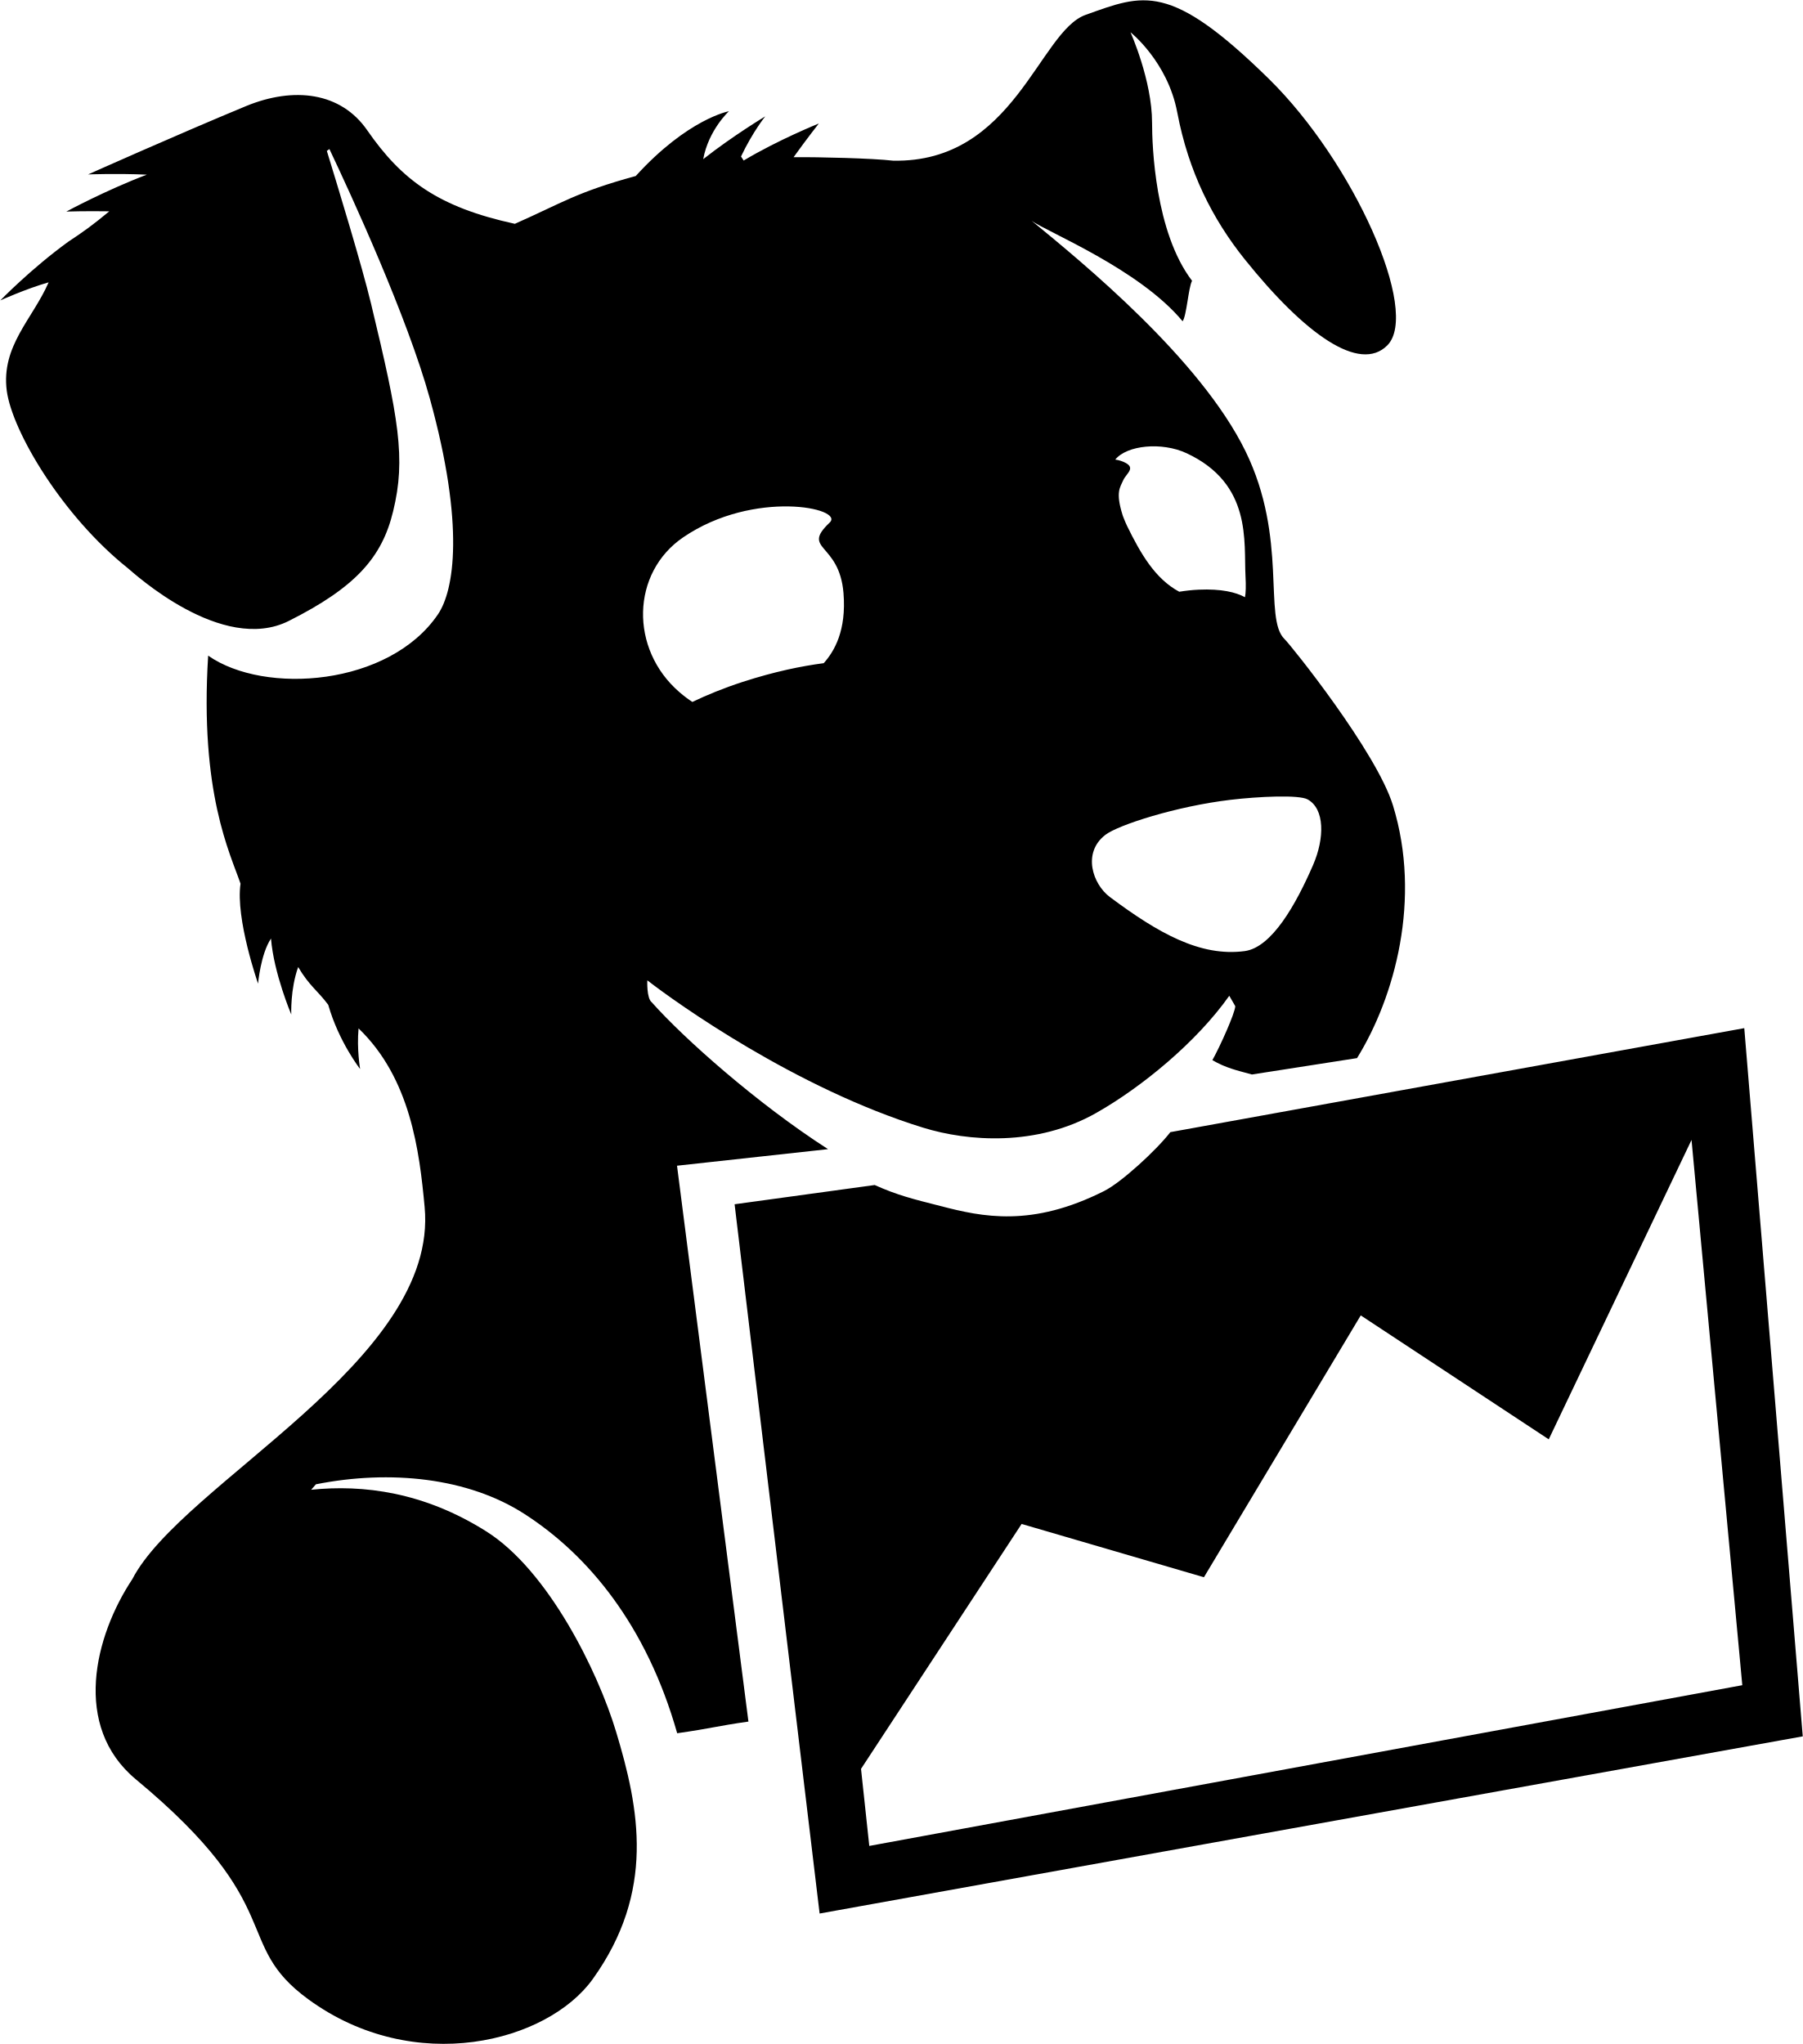
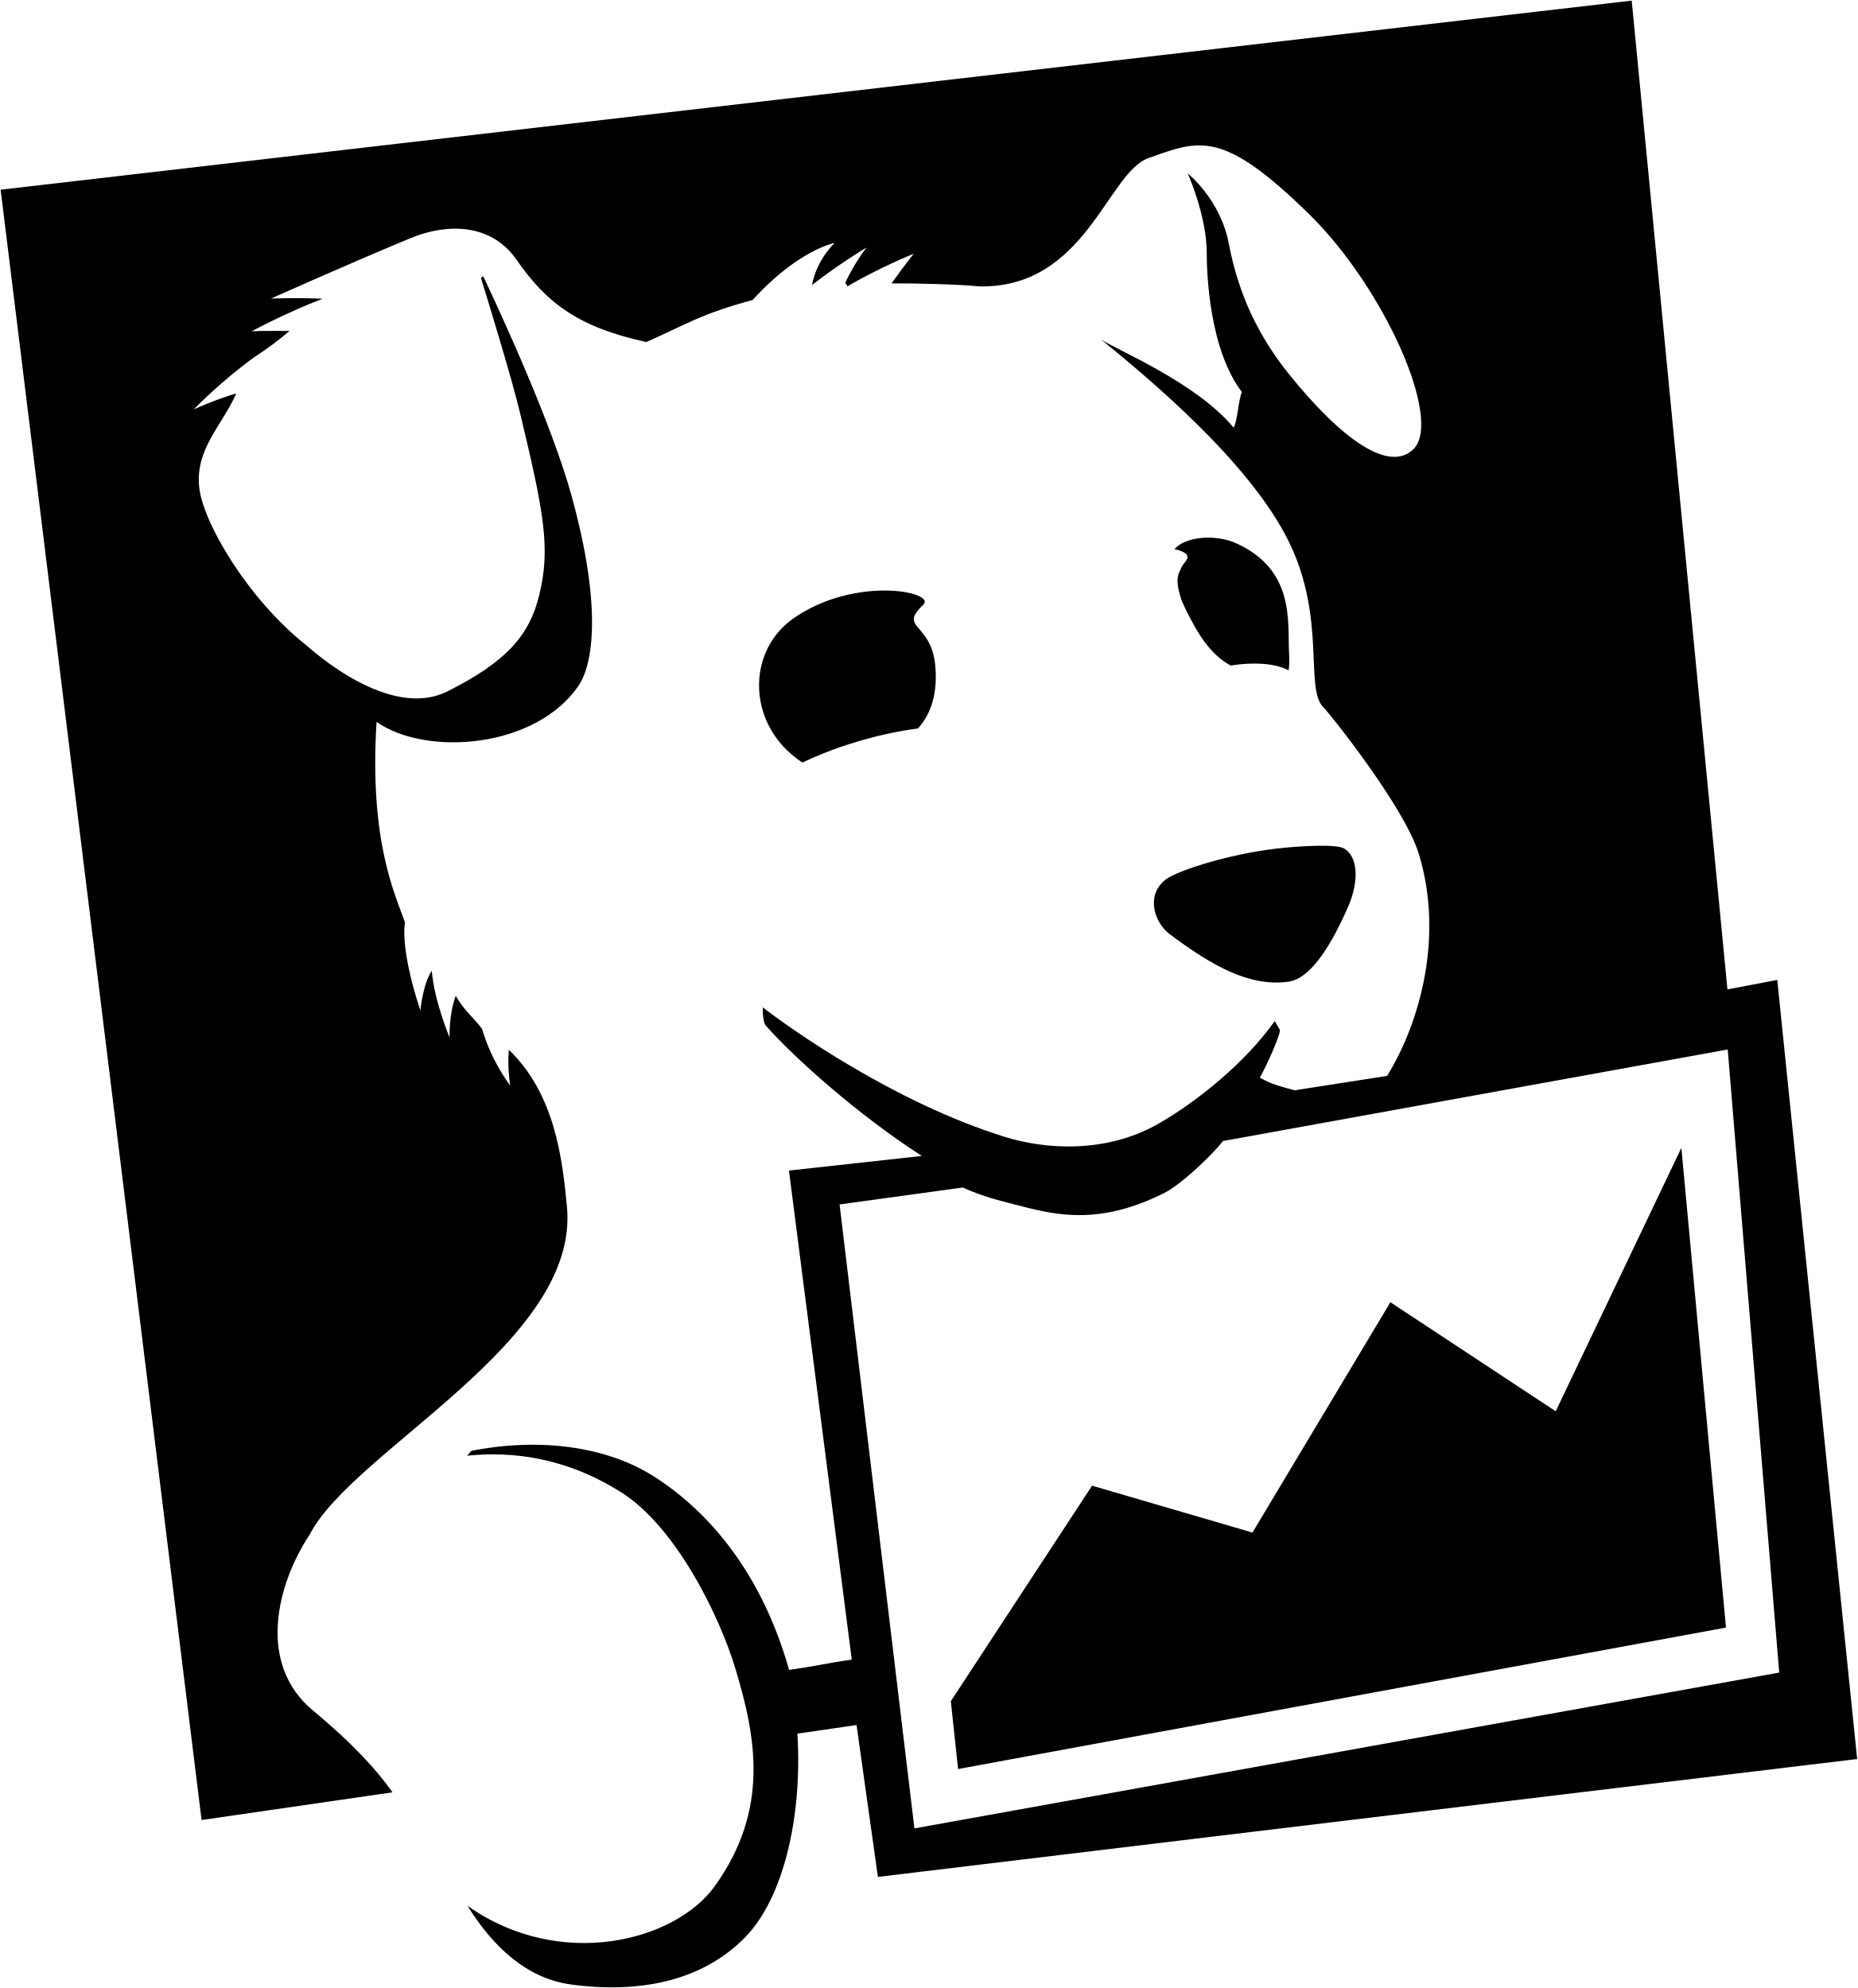
- <svg xmlns="http://www.w3.org/2000/svg" version="1.2" baseProfile="tiny-ps" viewBox="0 0 1412 1601" width="1412" height="1601">
-   <style>
- 		tspan { white-space:pre }
- 		.shp0 { fill: none } 
- 	</style>
-   <g id="Layer">
-     <path id="Layer" class="shp0" d="M1035.3 865.32C1035.32 865.32 1035.32 865.29 1035.32 865.29L1035.3 865.29L1035.3 865.32Z" />
-   </g>
-   <g id="Layer">
-     <path id="Layer" fill-rule="evenodd" class="shp1" d="M530.23 913.07L586.16 1348.46C561.34 1351.96 557.49 1353.74 530.36 1357.59C506.41 1273.08 460.66 1217.92 410.64 1185.77C366.57 1157.4 305.69 1151.03 247.43 1162.6L243.68 1166.89C284.17 1162.68 331.98 1168.54 381.13 1199.67C429.27 1230.12 468.17 1308.83 482.45 1356.22C500.77 1416.79 513.46 1481.56 464.16 1550.24C428.74 1599.52 324.7 1626.67 241.59 1566.08C181 1521.9 227.49 1494.22 106.42 1393.72C56.36 1352.11 74.04 1281.5 103.63 1236.9C142.63 1161.56 343.96 1065.83 332.56 945.37C328.5 901.6 321.5 844.59 280.82 805.51C279.33 821.75 282.04 837.33 282.04 837.33C282.04 837.33 265.37 816.12 257.07 787.04C248.75 775.85 242.31 772.33 233.53 757.46C227.28 774.69 228.12 794.63 228.12 794.63C228.12 794.63 214.42 762.33 212.24 735.13C204.12 747.31 202.11 770.45 202.11 770.45C202.11 770.45 184.32 719.58 188.38 692.17C180.26 668.32 156.26 621.03 163.03 513.55C207.41 544.58 304.96 537.2 342.99 481.2C355.6 462.66 364.23 412.01 336.65 312.2C318.99 248.21 275.14 152.91 257.99 116.75L255.98 118.2C264.94 147.38 283.54 208.4 290.64 238.03C312.24 327.83 318.02 359.06 307.9 400.44C299.27 436.5 278.64 459.97 226.24 486.33C173.87 512.72 104.34 448.47 99.98 444.92C49.1 404.35 9.67 338.25 5.3 306.13C0.74 270.97 25.58 249.86 38.09 221.14C20.2 226.24 0.23 235.32 0.23 235.32C0.23 235.32 24.05 210.68 53.46 189.34C65.67 181.28 72.75 176.18 85.59 165.52C67.01 165.21 51.94 165.72 51.94 165.72C51.94 165.72 82.87 148.98 115 136.8C91.5 135.76 69.02 136.62 69.02 136.62C69.02 136.62 138.17 105.69 192.77 83.06C230.3 67.66 266.94 72.2 287.57 101.99C314.6 140.98 343.04 162.2 403.23 175.31C440.26 158.92 451.45 150.55 497.91 137.86C538.81 92.93 570.91 87.12 570.91 87.12C570.91 87.12 554.98 101.68 550.74 124.67C573.93 106.4 599.33 91.15 599.33 91.15C599.33 91.15 589.49 103.31 580.35 122.59L582.43 125.74C609.51 109.5 641.3 96.73 641.3 96.73C641.3 96.73 632.19 108.25 621.53 123.12C641.96 122.94 683.32 123.98 699.38 125.84C794.16 127.87 813.83 24.6 850.19 11.66C895.74 -4.63 916.09 -14.45 993.76 61.77C1060.34 127.16 1112.41 244.3 1086.56 270.48C1064.91 292.31 1022.15 262.04 974.8 203.05C949.79 171.79 930.86 134.84 921.97 87.88C914.46 48.27 885.38 25.26 885.38 25.26C885.38 25.26 902.28 62.89 902.28 96.07C902.28 114.17 904.57 181.91 933.6 219.94C930.68 225.47 929.36 247.4 926.19 251.63C892.36 210.78 819.76 181.55 807.96 172.93C847.96 205.73 940.07 281.12 975.44 353.4C1008.91 421.73 989.17 484.4 1006.07 500.61C1010.89 505.21 1078.06 588.86 1090.95 630.87C1113.5 704.13 1092.34 781.08 1062.81 828.78L980.49 841.62C968.44 838.29 960.34 836.62 949.51 830.38C955.47 819.8 967.27 793.51 967.45 788.11L962.75 779.96C937.12 816.27 894.21 851.51 858.54 871.74C811.87 898.2 758.05 894.11 723.01 883.28C623.64 852.63 529.63 785.49 506.97 767.86C506.97 767.86 506.28 781.94 510.49 785.11C535.59 813.38 593.01 864.45 648.51 900.1L530.23 913.07ZM869.19 702.58C906.88 730.72 939.89 749.57 974.75 744.97C996.12 742.18 1015.02 708.29 1028.37 677.56C1037.53 656.42 1037.53 633.56 1024.13 626.16C1017.38 622.38 985.77 623.85 963.59 626.49C921.34 631.51 875.69 646.17 865.67 653.94C847.5 667.99 855.75 692.48 869.19 702.58ZM873.46 359.97C875.11 360.25 876.6 360.53 877.77 360.96C891.5 365.71 882.21 370.43 879.72 376.11C877.31 381.69 873.48 385.32 879.19 403.41C879.32 403.77 879.42 404.1 879.55 404.48C879.83 405.16 880.18 406.02 880.46 406.79C881.15 408.51 881.88 410.24 882.82 412.19C893.22 433.38 904.57 453.32 923.57 463.49C928.47 462.71 933.57 462.1 938.8 461.87C956.66 461.08 967.9 463.9 975.06 467.78C975.72 464.18 975.87 459 975.46 451.31C974.04 424.55 980.79 378.95 929.28 354.98C909.82 345.94 882.54 348.71 873.46 359.97ZM532.09 542.12C535.97 545.47 539.24 547.83 542.24 549.81C553.61 544.38 566.65 538.98 581.59 534.13C606.87 525.93 627.88 521.7 645.13 519.44C653.38 510.2 663.02 493.97 660.61 464.53C657.34 424.55 627.04 430.97 649.8 409.3C661.75 397.96 590.45 383.11 535.11 420.84C494.3 448.65 493.01 508.33 532.09 542.12ZM1411.89 1360.03L641.91 1498.81L575.33 943.26L685.05 928.19C702.76 936.16 715.12 939.2 736.43 944.6C769.55 953.23 807.94 961.48 864.7 932.91C877.92 926.34 905.48 901.17 916.59 886.78L1366.09 805.31L1411.89 1360.03ZM1364.54 1319.96L1324.78 892.87L1212.95 1127.39L1065.72 1030.31L942.91 1235.4L800.12 1193.66L674.34 1385.5L680.81 1445.86L1364.54 1319.96Z" />
-   </g>
+ <svg xmlns="http://www.w3.org/2000/svg" viewBox="0 0 800.55 856.85">
+   <path fill-rule="evenodd" clip-rule="evenodd" d="M670.38,608.27l-71.24-46.99l-59.43,99.27l-69.12-20.21l-60.86,92.89l3.12,29.24l330.9-60.97l-19.22-206.75L670.38,608.27z M361.79,519.13l53.09-7.3c8.59,3.86,14.57,5.33,24.87,7.95c16.04,4.18,34.61,8.19,62.11-5.67c6.4-3.17,19.73-15.36,25.12-22.31l217.52-39.46l22.19,268.56l-372.65,67.16L361.79,519.13z M765.85,422.36l-21.47,4.09L703.13,0.27L0.27,81.77l86.59,702.68l82.27-11.94c-6.57-9.38-16.8-20.73-34.27-35.26c-24.23-20.13-15.66-54.32-1.37-75.91c18.91-36.48,116.34-82.84,110.82-141.15c-1.98-21.2-5.35-48.8-25.03-67.71c-0.74,7.85,0.59,15.41,0.59,15.41s-8.08-10.31-12.11-24.37c-4-5.39-7.14-7.11-11.39-14.31c-3.03,8.33-2.63,17.99-2.63,17.99s-6.61-15.62-7.68-28.8c-3.92,5.9-4.91,17.11-4.91,17.11s-8.59-24.62-6.63-37.88c-3.92-11.54-15.54-34.44-12.25-86.49c21.45,15.03,68.67,11.46,87.07-15.66c6.11-8.98,10.29-33.5-3.05-81.81c-8.57-30.98-29.79-77.11-38.06-94.61l-0.99,0.71c4.36,14.1,13.35,43.66,16.8,57.99c10.44,43.47,13.24,58.6,8.34,78.64c-4.17,17.42-14.17,28.82-39.52,41.56c-25.35,12.78-58.99-18.32-61.12-20.04c-24.63-19.62-43.68-51.63-45.81-67.18c-2.21-17.02,9.81-27.24,15.87-41.16c-8.67,2.48-18.34,6.88-18.34,6.88s11.54-11.94,25.77-22.27c5.89-3.9,9.35-6.38,15.56-11.54c-8.99-0.15-16.29,0.11-16.29,0.11s14.99-8.1,30.53-14c-11.37-0.5-22.25-0.08-22.25-0.08s33.45-14.96,59.87-25.94c18.17-7.45,35.92-5.25,45.89,9.17c13.09,18.89,26.84,29.15,55.98,35.51c17.89-7.93,23.33-12.01,45.81-18.13c19.79-21.76,35.33-24.58,35.33-24.58s-7.71,7.07-9.77,18.18c11.22-8.84,23.52-16.22,23.52-16.22s-4.76,5.88-9.2,15.22l1.03,1.53c13.09-7.85,28.48-14.04,28.48-14.04s-4.4,5.56-9.56,12.76c9.87-0.08,29.89,0.42,37.66,1.3c45.87,1.01,55.39-48.99,72.99-55.26c22.04-7.87,31.89-12.63,69.45,24.26c32.23,31.67,57.41,88.36,44.91,101.06c-10.48,10.54-31.16-4.11-54.08-32.68c-12.11-15.13-21.27-33.01-25.56-55.74c-3.62-19.18-17.71-30.31-17.71-30.31S520,92.95,520,109.01c0,8.77,1.1,41.56,15.16,59.96c-1.39,2.69-2.04,13.31-3.58,15.34c-16.36-19.77-51.49-33.92-57.22-38.09c19.39,15.89,63.96,52.39,81.08,87.37c16.19,33.08,6.65,63.4,14.84,71.25c2.33,2.25,34.82,42.73,41.07,63.07c10.9,35.45,0.65,72.7-13.62,95.81l-39.85,6.21c-5.83-1.62-9.76-2.43-14.99-5.46c2.88-5.1,8.61-17.82,8.67-20.44l-2.25-3.95c-12.4,17.57-33.18,34.63-50.44,44.43c-22.59,12.8-48.63,10.83-65.58,5.58c-48.11-14.84-93.6-47.35-104.57-55.89c0,0-0.34,6.82,1.73,8.35c12.13,13.68,39.92,38.43,66.78,55.68l-57.26,6.3l27.07,210.78c-12,1.72-13.87,2.56-27.01,4.43c-11.58-40.91-33.73-67.62-57.94-83.18c-21.35-13.72-50.8-16.81-78.99-11.23l-1.81,2.1c19.6-2.04,42.74,0.8,66.51,15.85c23.33,14.75,42.13,52.85,49.05,75.79c8.86,29.32,14.99,60.68-8.86,93.92c-16.97,23.63-66.51,36.69-106.53,8.44c10.69,17.19,25.14,31.25,44.59,33.9c28.88,3.92,56.29-1.09,75.16-20.46c16.11-16.56,24.65-51.19,22.4-87.66l25.49-3.7l9.2,65.46l421.98-50.81L765.85,422.36z M509.12,244.59c-1.18,2.69-3.03,4.45-0.25,13.2l0.17,0.5l0.44,1.13l1.16,2.62c5.01,10.24,10.51,19.9,19.7,24.83c2.38-0.4,4.84-0.67,7.39-0.8c8.63-0.38,14.08,0.99,17.54,2.85c0.31-1.72,0.38-4.24,0.19-7.95c-0.67-12.97,2.57-35.03-22.36-46.64c-9.41-4.37-22.61-3.02-27.01,2.43c0.8,0.1,1.52,0.27,2.08,0.46C514.82,239.55,510.31,241.84,509.12,244.59 M578.99,365.61c-3.27-1.8-18.55-1.09-29.29,0.19c-20.46,2.41-42.55,9.51-47.39,13.29c-8.8,6.8-4.8,18.66,1.7,23.53c18.23,13.62,34.21,22.75,51.08,20.53c10.36-1.36,19.49-17.76,25.96-32.64C585.48,380.26,585.48,369.2,578.99,365.61 M397.85,260.65c5.77-5.48-28.74-12.68-55.52,5.58c-19.75,13.47-20.38,42.35-1.47,58.72c1.89,1.62,3.45,2.77,4.91,3.71c5.52-2.6,11.81-5.23,19.05-7.58c12.23-3.97,22.4-6.02,30.76-7.11c4-4.47,8.65-12.34,7.49-26.59C401.49,268.05,386.84,271.12,397.85,260.65" />
</svg>
